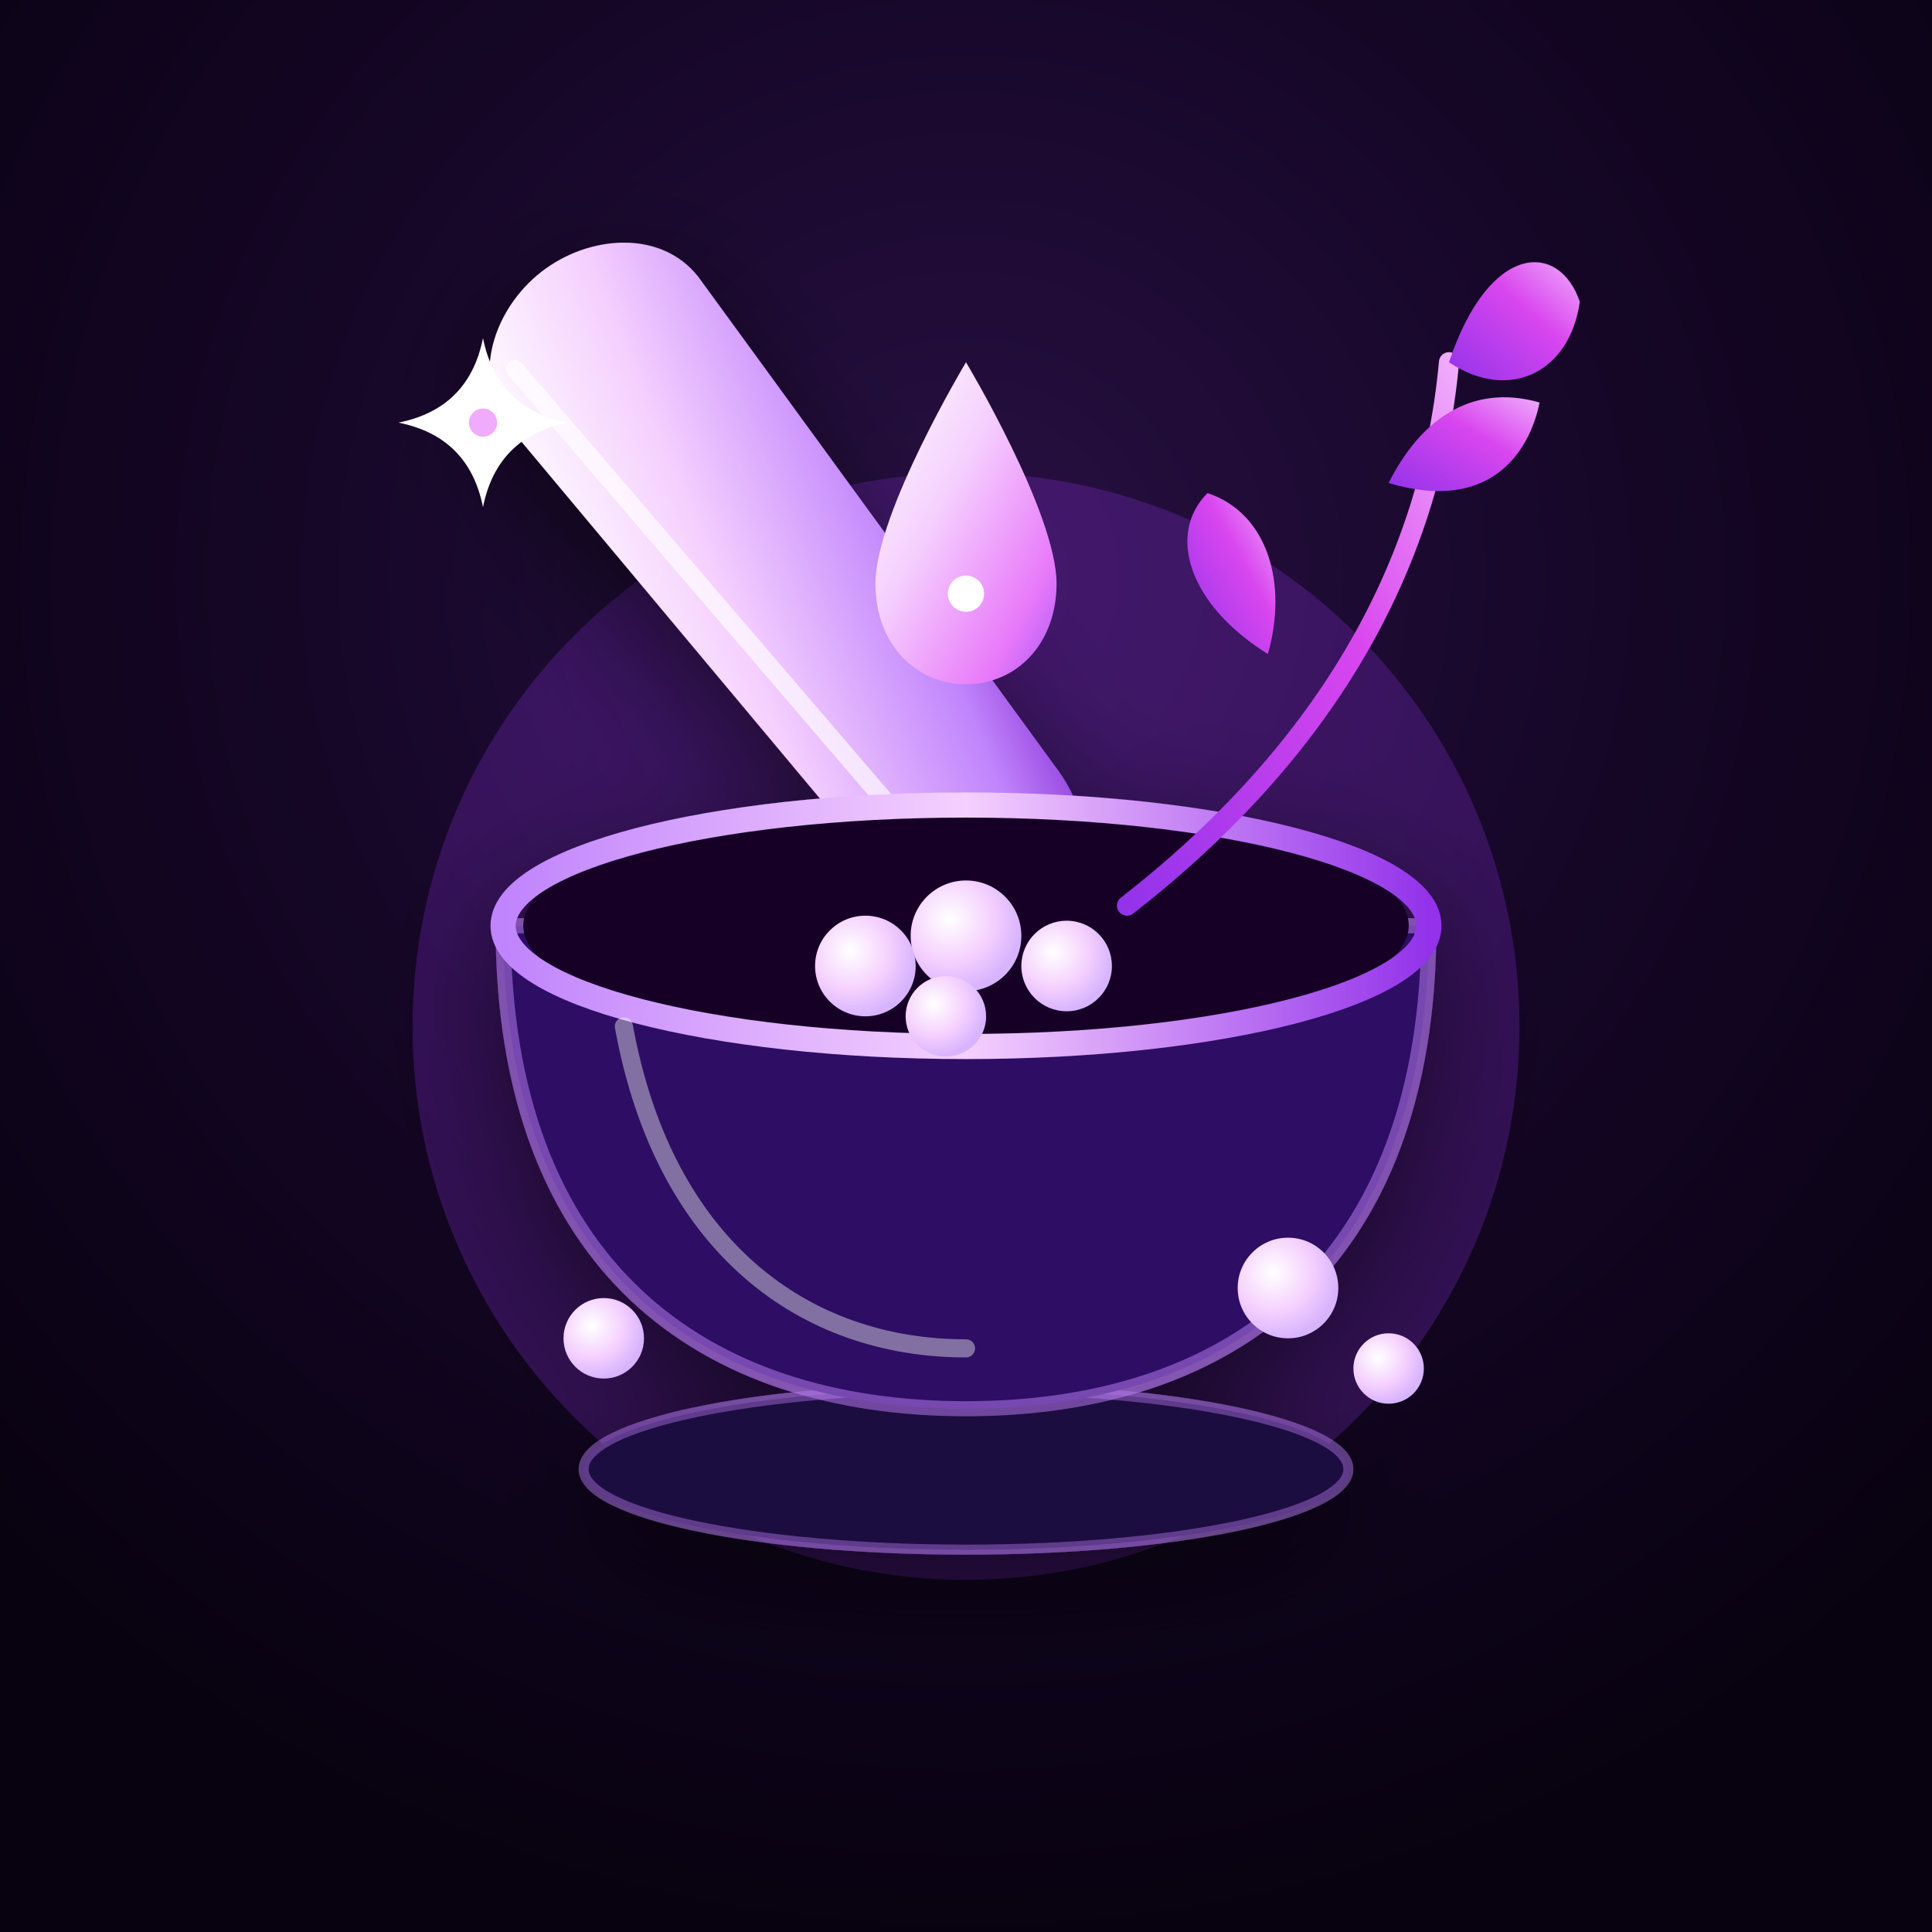
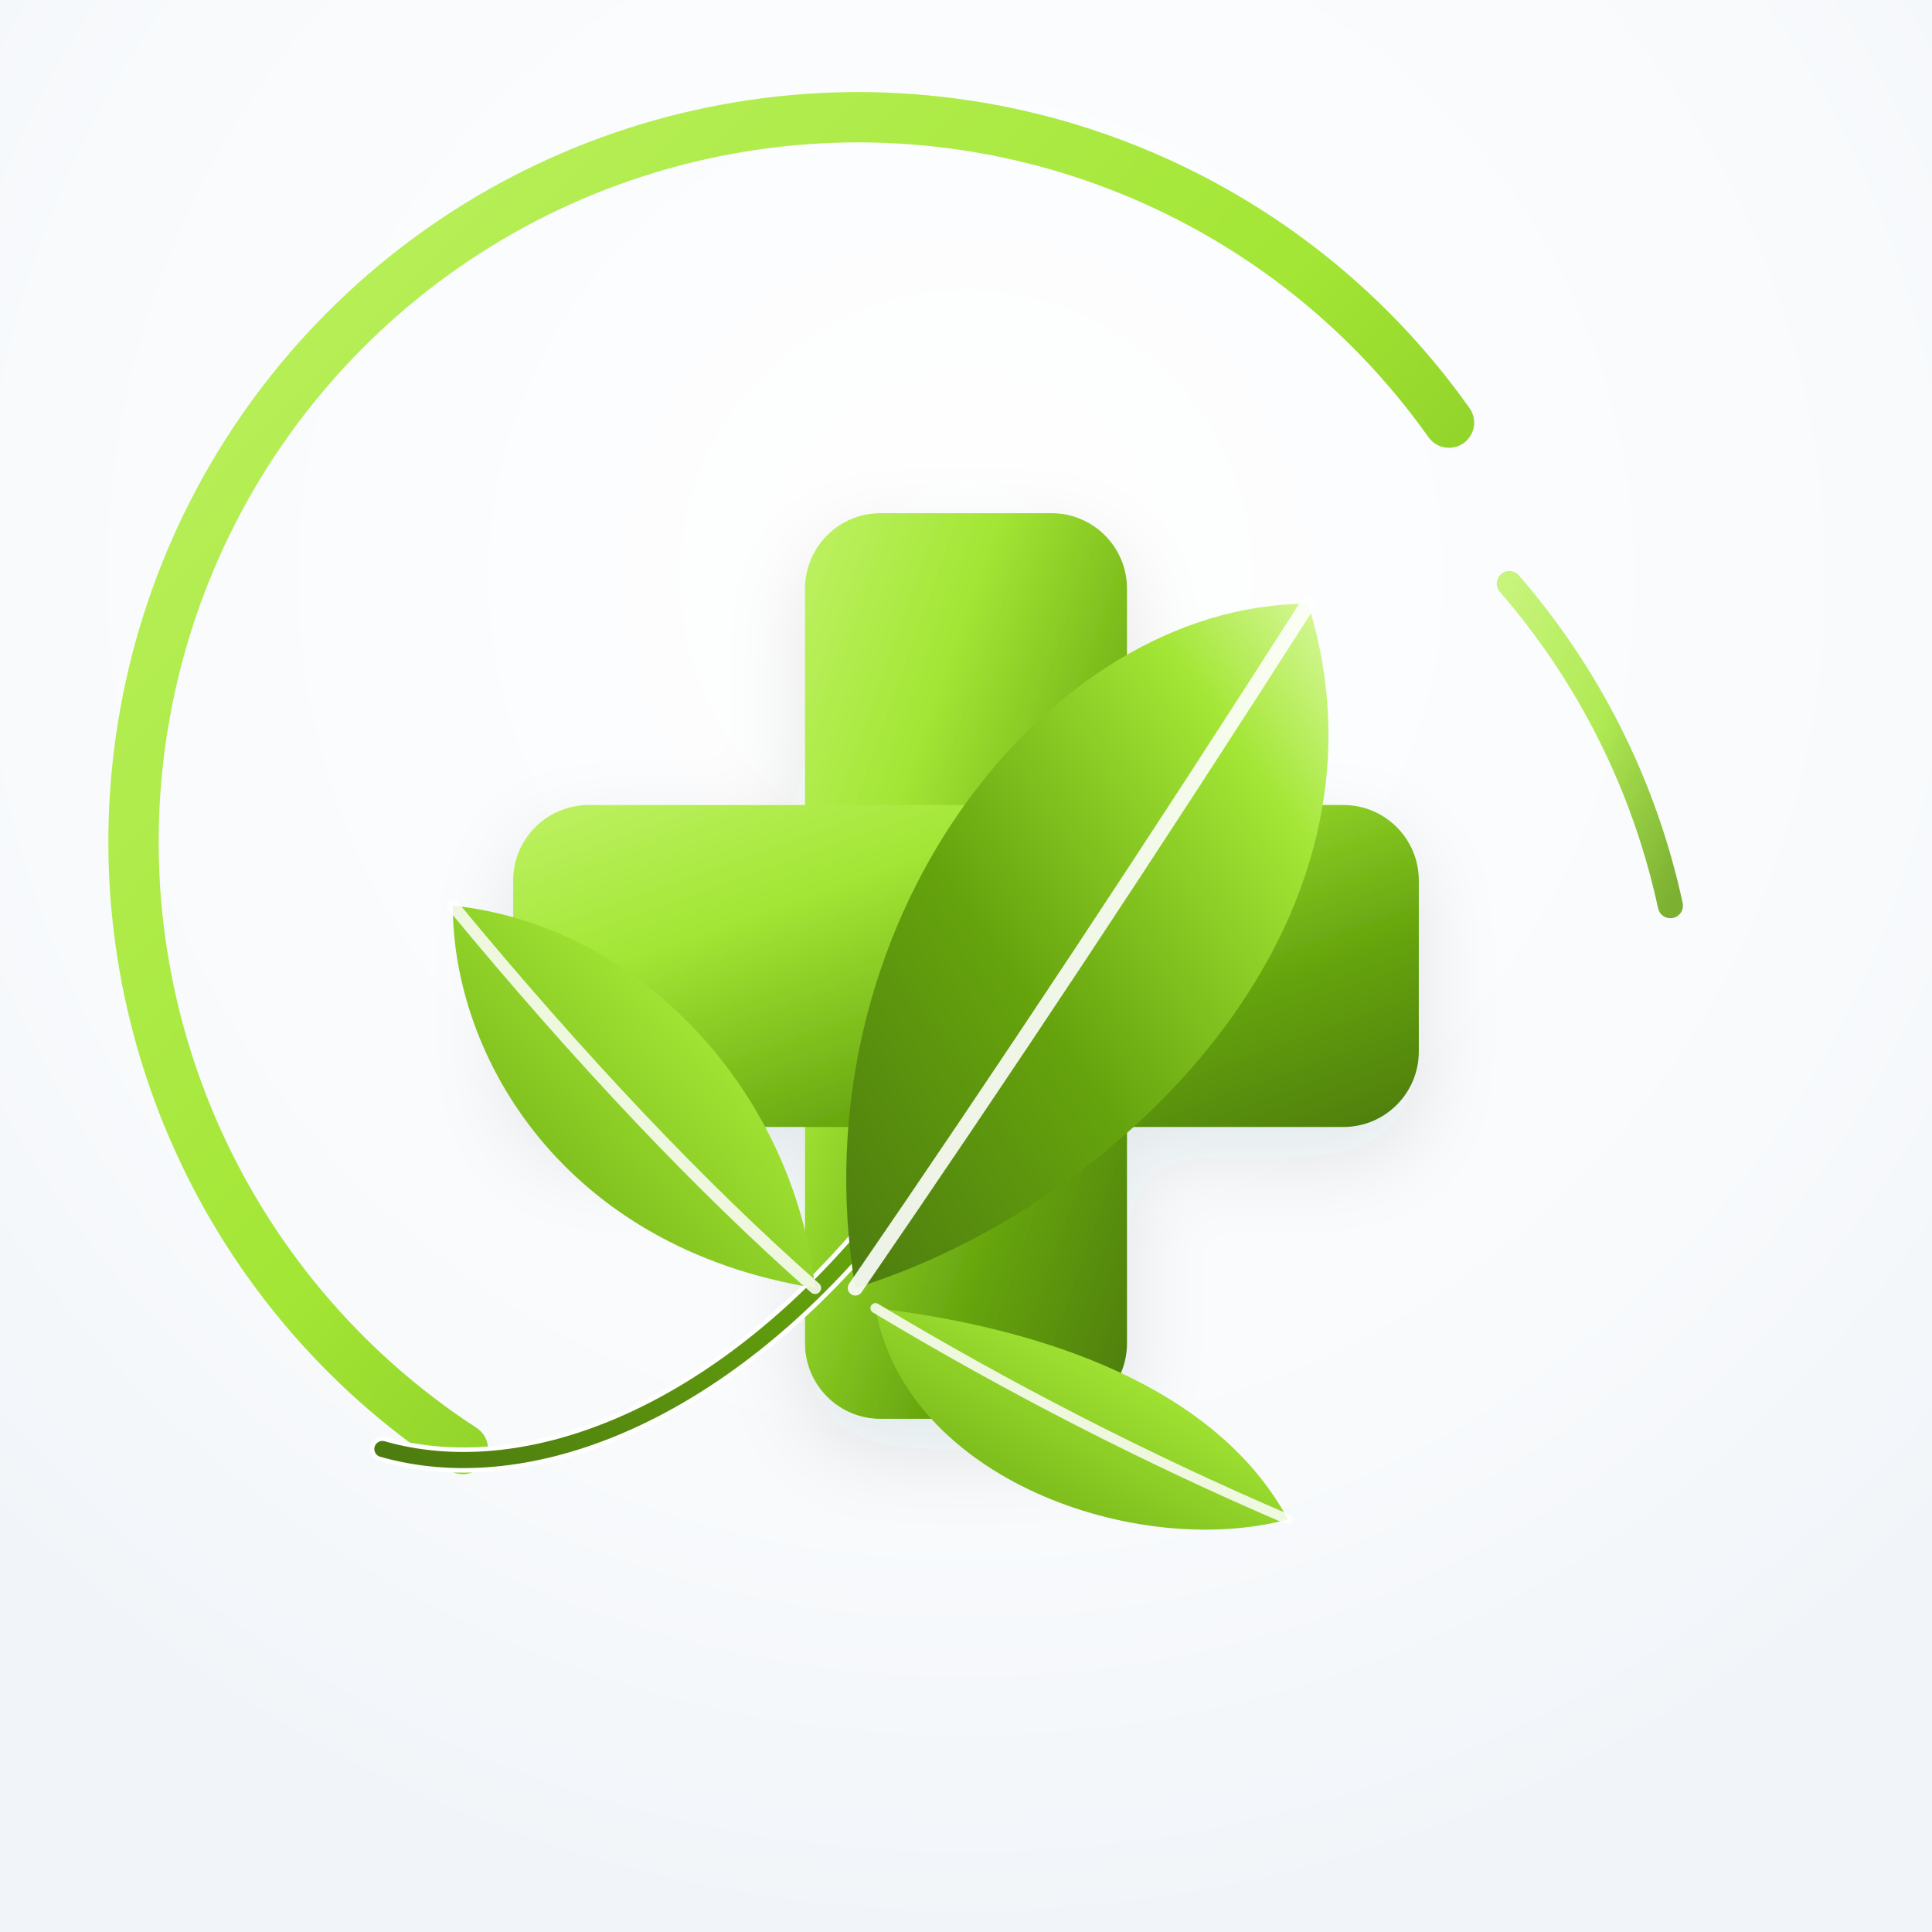
<svg xmlns="http://www.w3.org/2000/svg" width="180" height="180" viewBox="0 0 192 192" fill="none">
  <defs>
-     <radialGradient id="apple-homeo-bg" cx="50%" cy="30%" r="70%">
-       <stop offset="0%" stop-color="#281043" />
-       <stop offset="50%" stop-color="#150626" />
-       <stop offset="100%" stop-color="#080210" />
+     <radialGradient id="apple-clean-bg" cx="50%" cy="30%" r="70%">
+       <stop offset="0%" stop-color="#ffffff" />
+       <stop offset="70%" stop-color="#f8fafc" />
+       <stop offset="100%" stop-color="#f1f5f9" />
    </radialGradient>
-     <linearGradient id="apple-mortar-rim" x1="0%" y1="0%" x2="100%" y2="0%">
-       <stop offset="0%" stop-color="#c084fc" />
-       <stop offset="50%" stop-color="#f5d0fe" />
-       <stop offset="100%" stop-color="#9333ea" />
+     <linearGradient id="apple-green-cross" x1="0%" y1="0%" x2="100%" y2="100%">
+       <stop offset="0%" stop-color="#bef264" />
+       <stop offset="30%" stop-color="#a3e635" />
+       <stop offset="70%" stop-color="#65a30d" />
+       <stop offset="100%" stop-color="#4d7c0f" />
    </linearGradient>
-     <linearGradient id="apple-pestle-grad" x1="0%" y1="0%" x2="100%" y2="100%">
-       <stop offset="0%" stop-color="#ffffff" />
-       <stop offset="35%" stop-color="#f5d0fe" />
-       <stop offset="75%" stop-color="#c084fc" />
-       <stop offset="100%" stop-color="#7e22ce" />
+     <linearGradient id="apple-leaf-main" x1="0%" y1="100%" x2="100%" y2="0%">
+       <stop offset="0%" stop-color="#4d7c0f" />
+       <stop offset="40%" stop-color="#65a30d" />
+       <stop offset="80%" stop-color="#a3e635" />
+       <stop offset="100%" stop-color="#d9f99d" />
    </linearGradient>
-     <linearGradient id="apple-herb-grad" x1="0%" y1="100%" x2="100%" y2="0%">
-       <stop offset="0%" stop-color="#9333ea" />
-       <stop offset="60%" stop-color="#d946ef" />
-       <stop offset="100%" stop-color="#f0abfc" />
+     <linearGradient id="apple-leaf-side" x1="0%" y1="100%" x2="100%" y2="0%">
+       <stop offset="0%" stop-color="#65a30d" />
+       <stop offset="70%" stop-color="#a3e635" />
+       <stop offset="100%" stop-color="#bef264" />
    </linearGradient>
-     <linearGradient id="apple-drop-grad" x1="0%" y1="0%" x2="100%" y2="100%">
-       <stop offset="0%" stop-color="#ffffff" />
-       <stop offset="40%" stop-color="#f5d0fe" />
-       <stop offset="80%" stop-color="#e879f9" />
-       <stop offset="100%" stop-color="#a855f7" />
+     <linearGradient id="apple-ring-grad" x1="0%" y1="0%" x2="100%" y2="100%">
+       <stop offset="0%" stop-color="#bef264" />
+       <stop offset="50%" stop-color="#a3e635" />
+       <stop offset="100%" stop-color="#65a30d" />
    </linearGradient>
-     <radialGradient id="apple-pellet-grad" cx="35%" cy="35%" r="65%">
-       <stop offset="0%" stop-color="#ffffff" />
-       <stop offset="60%" stop-color="#f5d0fe" />
-       <stop offset="100%" stop-color="#d8b4fe" />
-     </radialGradient>
-     <filter id="apple-soft-shadow" x="-20%" y="-20%" width="140%" height="140%">
-       <feDropShadow dx="0" dy="4" stdDeviation="6" flood-color="#000000" flood-opacity="0.55" />
+     <filter id="apple-clean-shadow" x="-15%" y="-15%" width="130%" height="130%">
+       <feDropShadow dx="0" dy="3" stdDeviation="4" flood-color="#1e293b" flood-opacity="0.1" />
    </filter>
  </defs>
-   <rect width="192" height="192" fill="url(#apple-homeo-bg)" />
-   <circle cx="96" cy="102" r="55" fill="#9333ea" opacity="0.25" />
-   <g filter="url(#apple-soft-shadow)">
-     <g transform="translate(86, 78) rotate(-38)">
-       <path d="M-6 -50 C-6 -56 0 -60 6 -60 C12 -60 18 -56 18 -50 L16 10 C16 18 10 24 6 24 C2 24 -4 18 -4 10 Z" fill="url(#apple-pestle-grad)" />
-       <path d="M-2 -54 L1 12" stroke="#ffffff" stroke-width="1.8" stroke-linecap="round" opacity="0.65" />
+   <rect width="192" height="192" fill="url(#apple-clean-bg)" />
+   <g transform="translate(96, 96)">
+     <path d="M-50 48 A72 72 0 1 1 48 -54" fill="none" stroke="url(#apple-ring-grad)" stroke-width="5" stroke-linecap="round" />
+     <path d="M54 -38 A72 72 0 0 1 70 -6" fill="none" stroke="url(#apple-ring-grad)" stroke-width="2.5" stroke-linecap="round" opacity="0.85" />
+     <g filter="url(#apple-clean-shadow)">
+       <rect x="-16" y="-45" width="32" height="90" rx="7.5" fill="url(#apple-green-cross)" />
+       <rect x="-45" y="-16" width="90" height="32" rx="7.5" fill="url(#apple-green-cross)" />
    </g>
-     <ellipse cx="96" cy="146" rx="38" ry="8" fill="#1e0840" stroke="#c084fc" stroke-width="1" stroke-opacity="0.4" />
-     <path d="M50 92 C50 126 70 140 96 140 C122 140 142 126 142 92 Z" fill="#2e1065" stroke="#c084fc" stroke-width="1.5" stroke-opacity="0.5" />
-     <ellipse cx="96" cy="92" rx="44" ry="12" fill="#150626" />
-     <ellipse cx="96" cy="92" rx="46" ry="12" fill="none" stroke="url(#apple-mortar-rim)" stroke-width="2.5" />
-     <path d="M62 102 C66 124 80 134 96 134" stroke="#ffffff" stroke-width="1.8" stroke-linecap="round" opacity="0.4" fill="none" />
-   </g>
-   <circle cx="96" cy="93" r="5.5" fill="url(#apple-pellet-grad)" />
-   <circle cx="106" cy="96" r="4.5" fill="url(#apple-pellet-grad)" />
-   <circle cx="86" cy="96" r="5" fill="url(#apple-pellet-grad)" />
-   <circle cx="94" cy="101" r="4" fill="url(#apple-pellet-grad)" />
-   <circle cx="128" cy="128" r="5" fill="url(#apple-pellet-grad)" />
-   <circle cx="138" cy="136" r="3.5" fill="url(#apple-pellet-grad)" />
-   <circle cx="60" cy="133" r="4" fill="url(#apple-pellet-grad)" />
-   <path d="M112 90 C130 76 142 58 144 36" stroke="url(#apple-herb-grad)" stroke-width="2" stroke-linecap="round" fill="none" />
-   <path d="M144 36 C150 40 156 37 157 30 C155 24 148 24 144 36 Z" fill="url(#apple-herb-grad)" />
-   <path d="M138 48 C148 51 152 45 153 40 C146 38 141 42 138 48 Z" fill="url(#apple-herb-grad)" />
-   <path d="M126 65 C118 60 116 53 120 49 C126 51 128 58 126 65 Z" fill="url(#apple-herb-grad)" />
-   <path d="M96 36 C96 36 105 51 105 58 C105 64 101 68 96 68 C91 68 87 64 87 58 C87 51 96 36 96 36 Z" fill="url(#apple-drop-grad)" />
-   <circle cx="96" cy="59" r="1.8" fill="#ffffff" />
-   <g transform="translate(48, 42) scale(0.35)">
-     <path d="M0 -24 Q4 -4 24 0 Q4 4 0 24 Q-4 4 -24 0 Q-4 -4 0 -24 Z" fill="#ffffff" />
-     <circle cx="0" cy="0" r="4" fill="#f0abfc" />
+     <g>
+       <path d="M-58 48 C-44 52 -26 45 -11 28 C0 15 15 -6 30 -32" fill="none" stroke="#ffffff" stroke-width="2.5" stroke-linecap="round" />
+       <path d="M-58 48 C-44 52 -26 45 -11 28 C0 15 15 -6 30 -32" fill="none" stroke="url(#apple-leaf-main)" stroke-width="1.6" stroke-linecap="round" />
+       <path d="M-11 32 C-17 -4 8 -36 34 -36 C44 -4 15 24 -11 32 Z" fill="url(#apple-leaf-main)" />
+       <path d="M-11 32 Q11 0 34 -36" fill="none" stroke="#ffffff" stroke-width="1.5" stroke-linecap="round" opacity="0.9" />
+       <path d="M-15 32 C-40 28 -51 9 -51 -6 C-32 -4 -17 13 -15 32 Z" fill="url(#apple-leaf-side)" />
+       <path d="M-15 32 Q-32 17 -51 -6" fill="none" stroke="#ffffff" stroke-width="1.2" stroke-linecap="round" opacity="0.85" />
+       <path d="M-9 34 C-6 51 17 59 32 55 C25 42 8 36 -9 34 Z" fill="url(#apple-leaf-side)" />
+       <path d="M-9 34 Q11 46 32 55" fill="none" stroke="#ffffff" stroke-width="1" stroke-linecap="round" opacity="0.85" />
+     </g>
  </g>
</svg>
